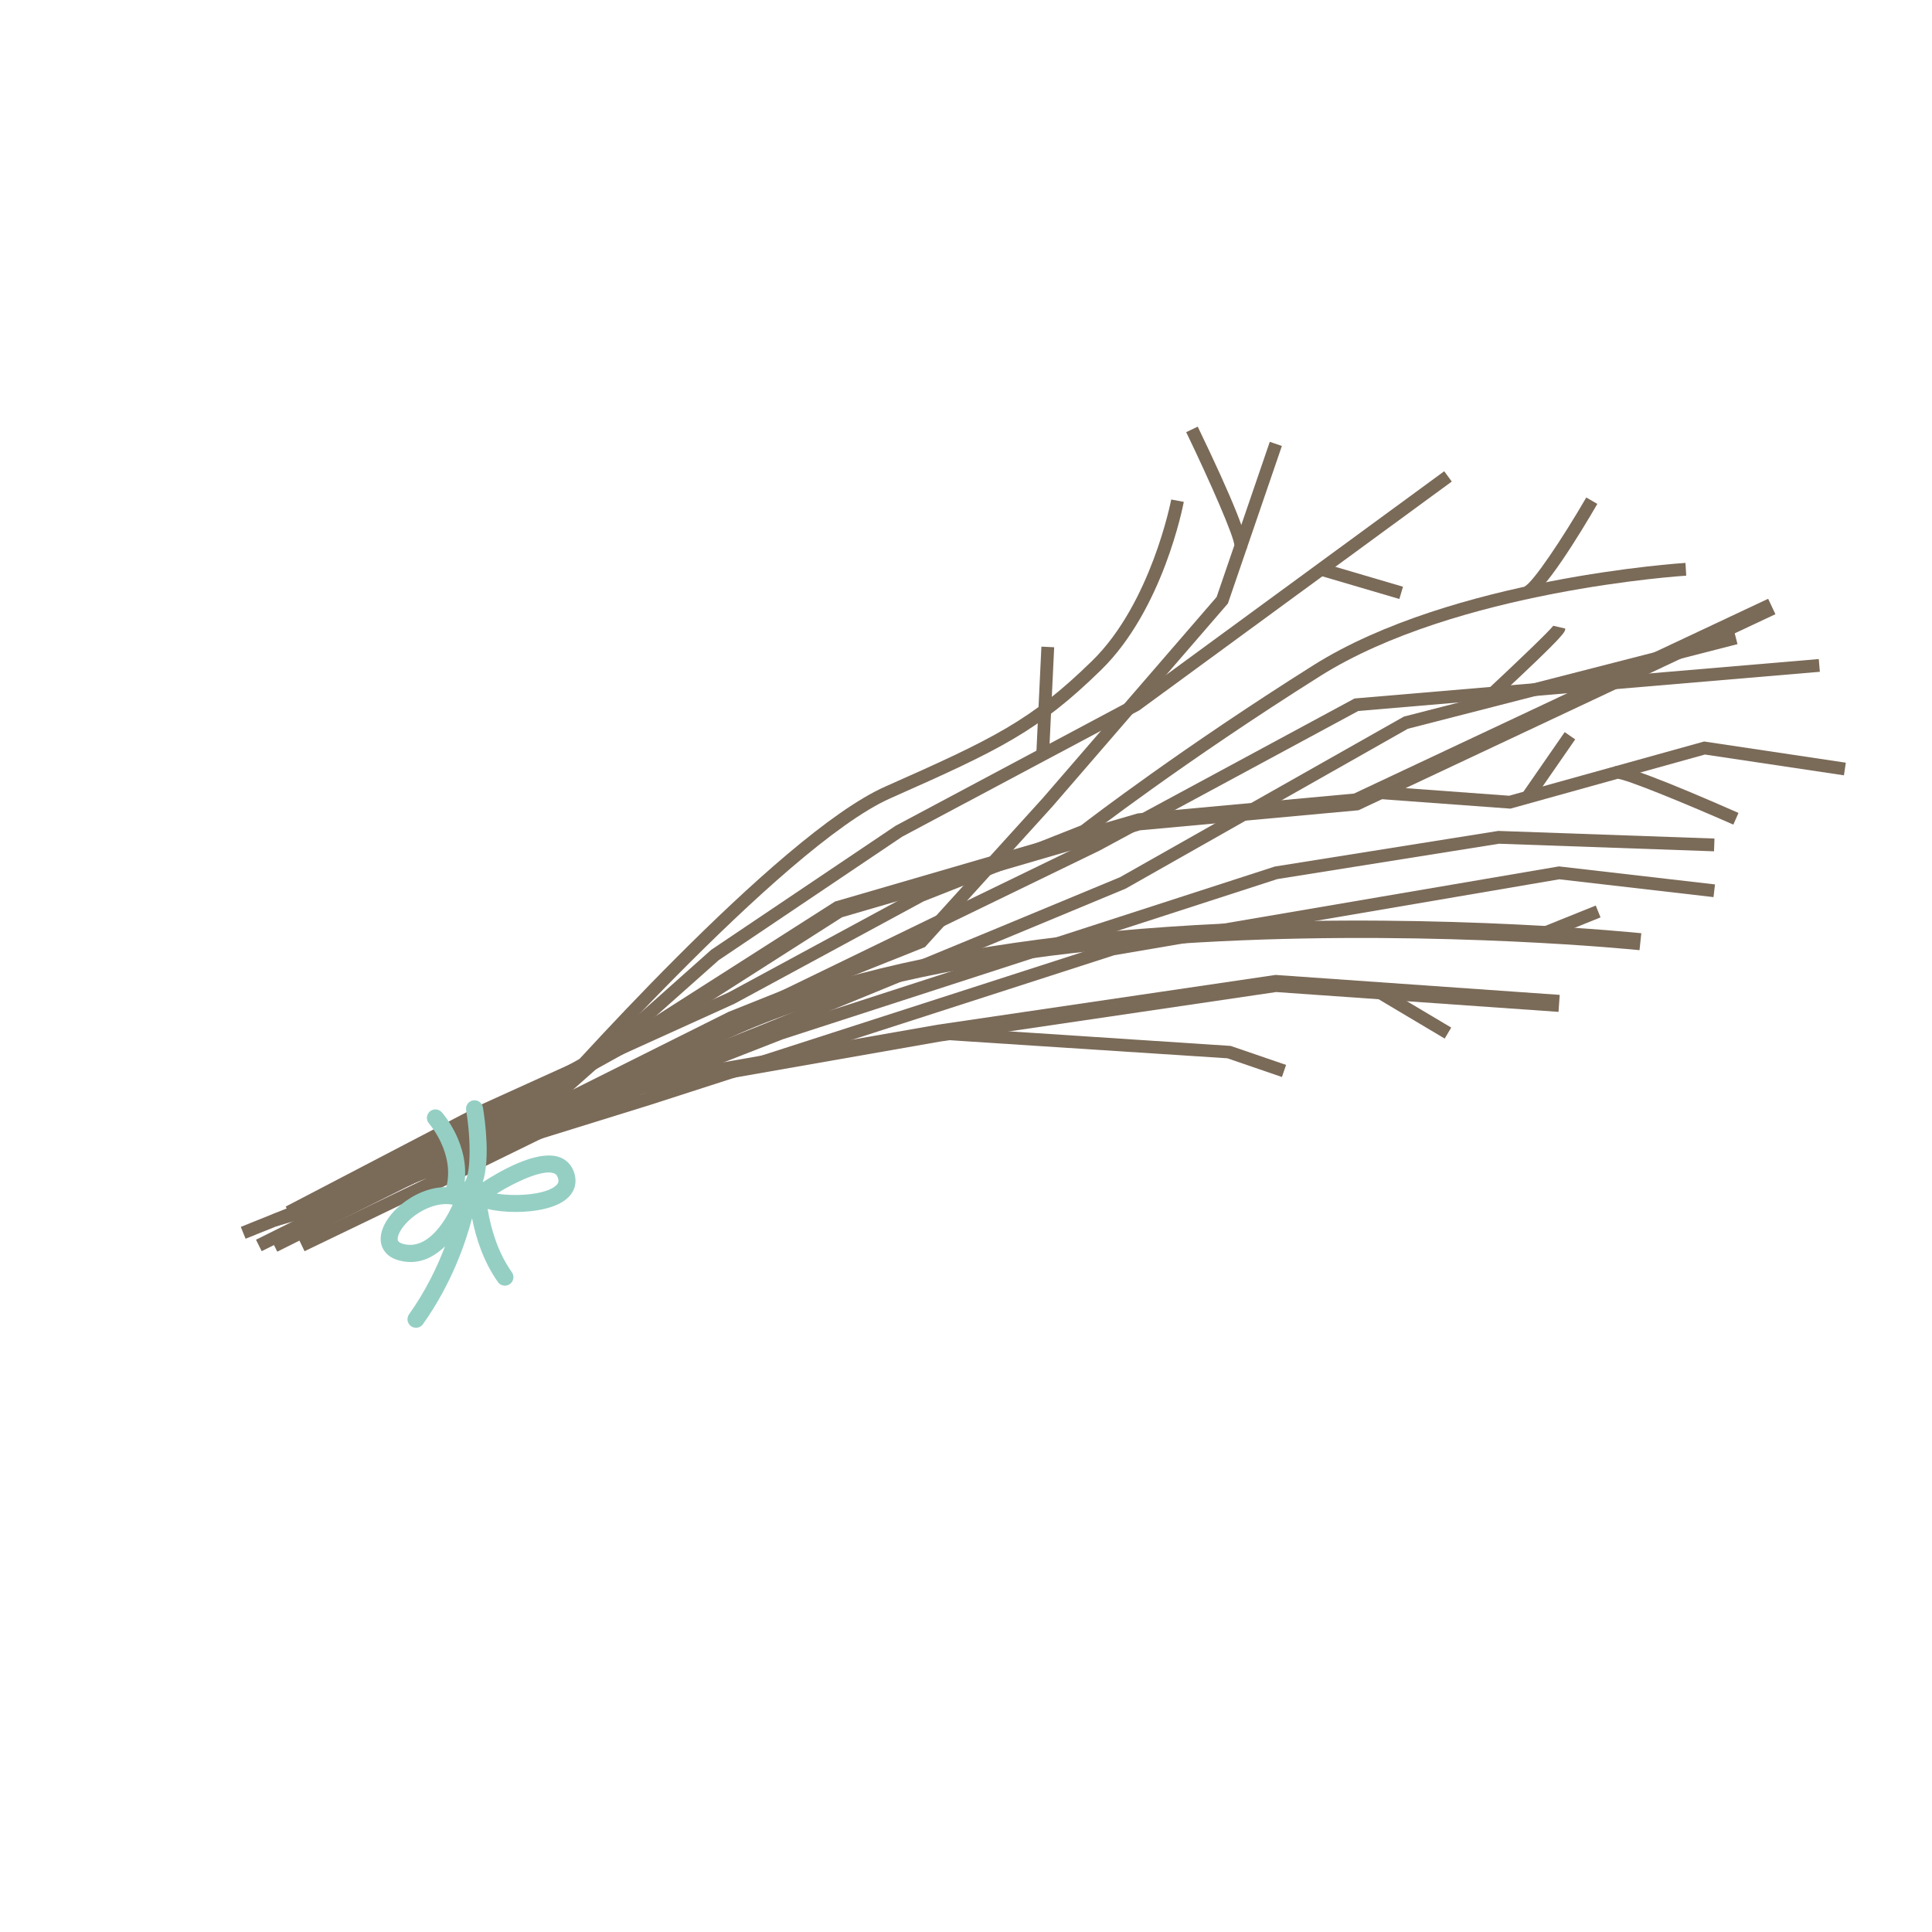
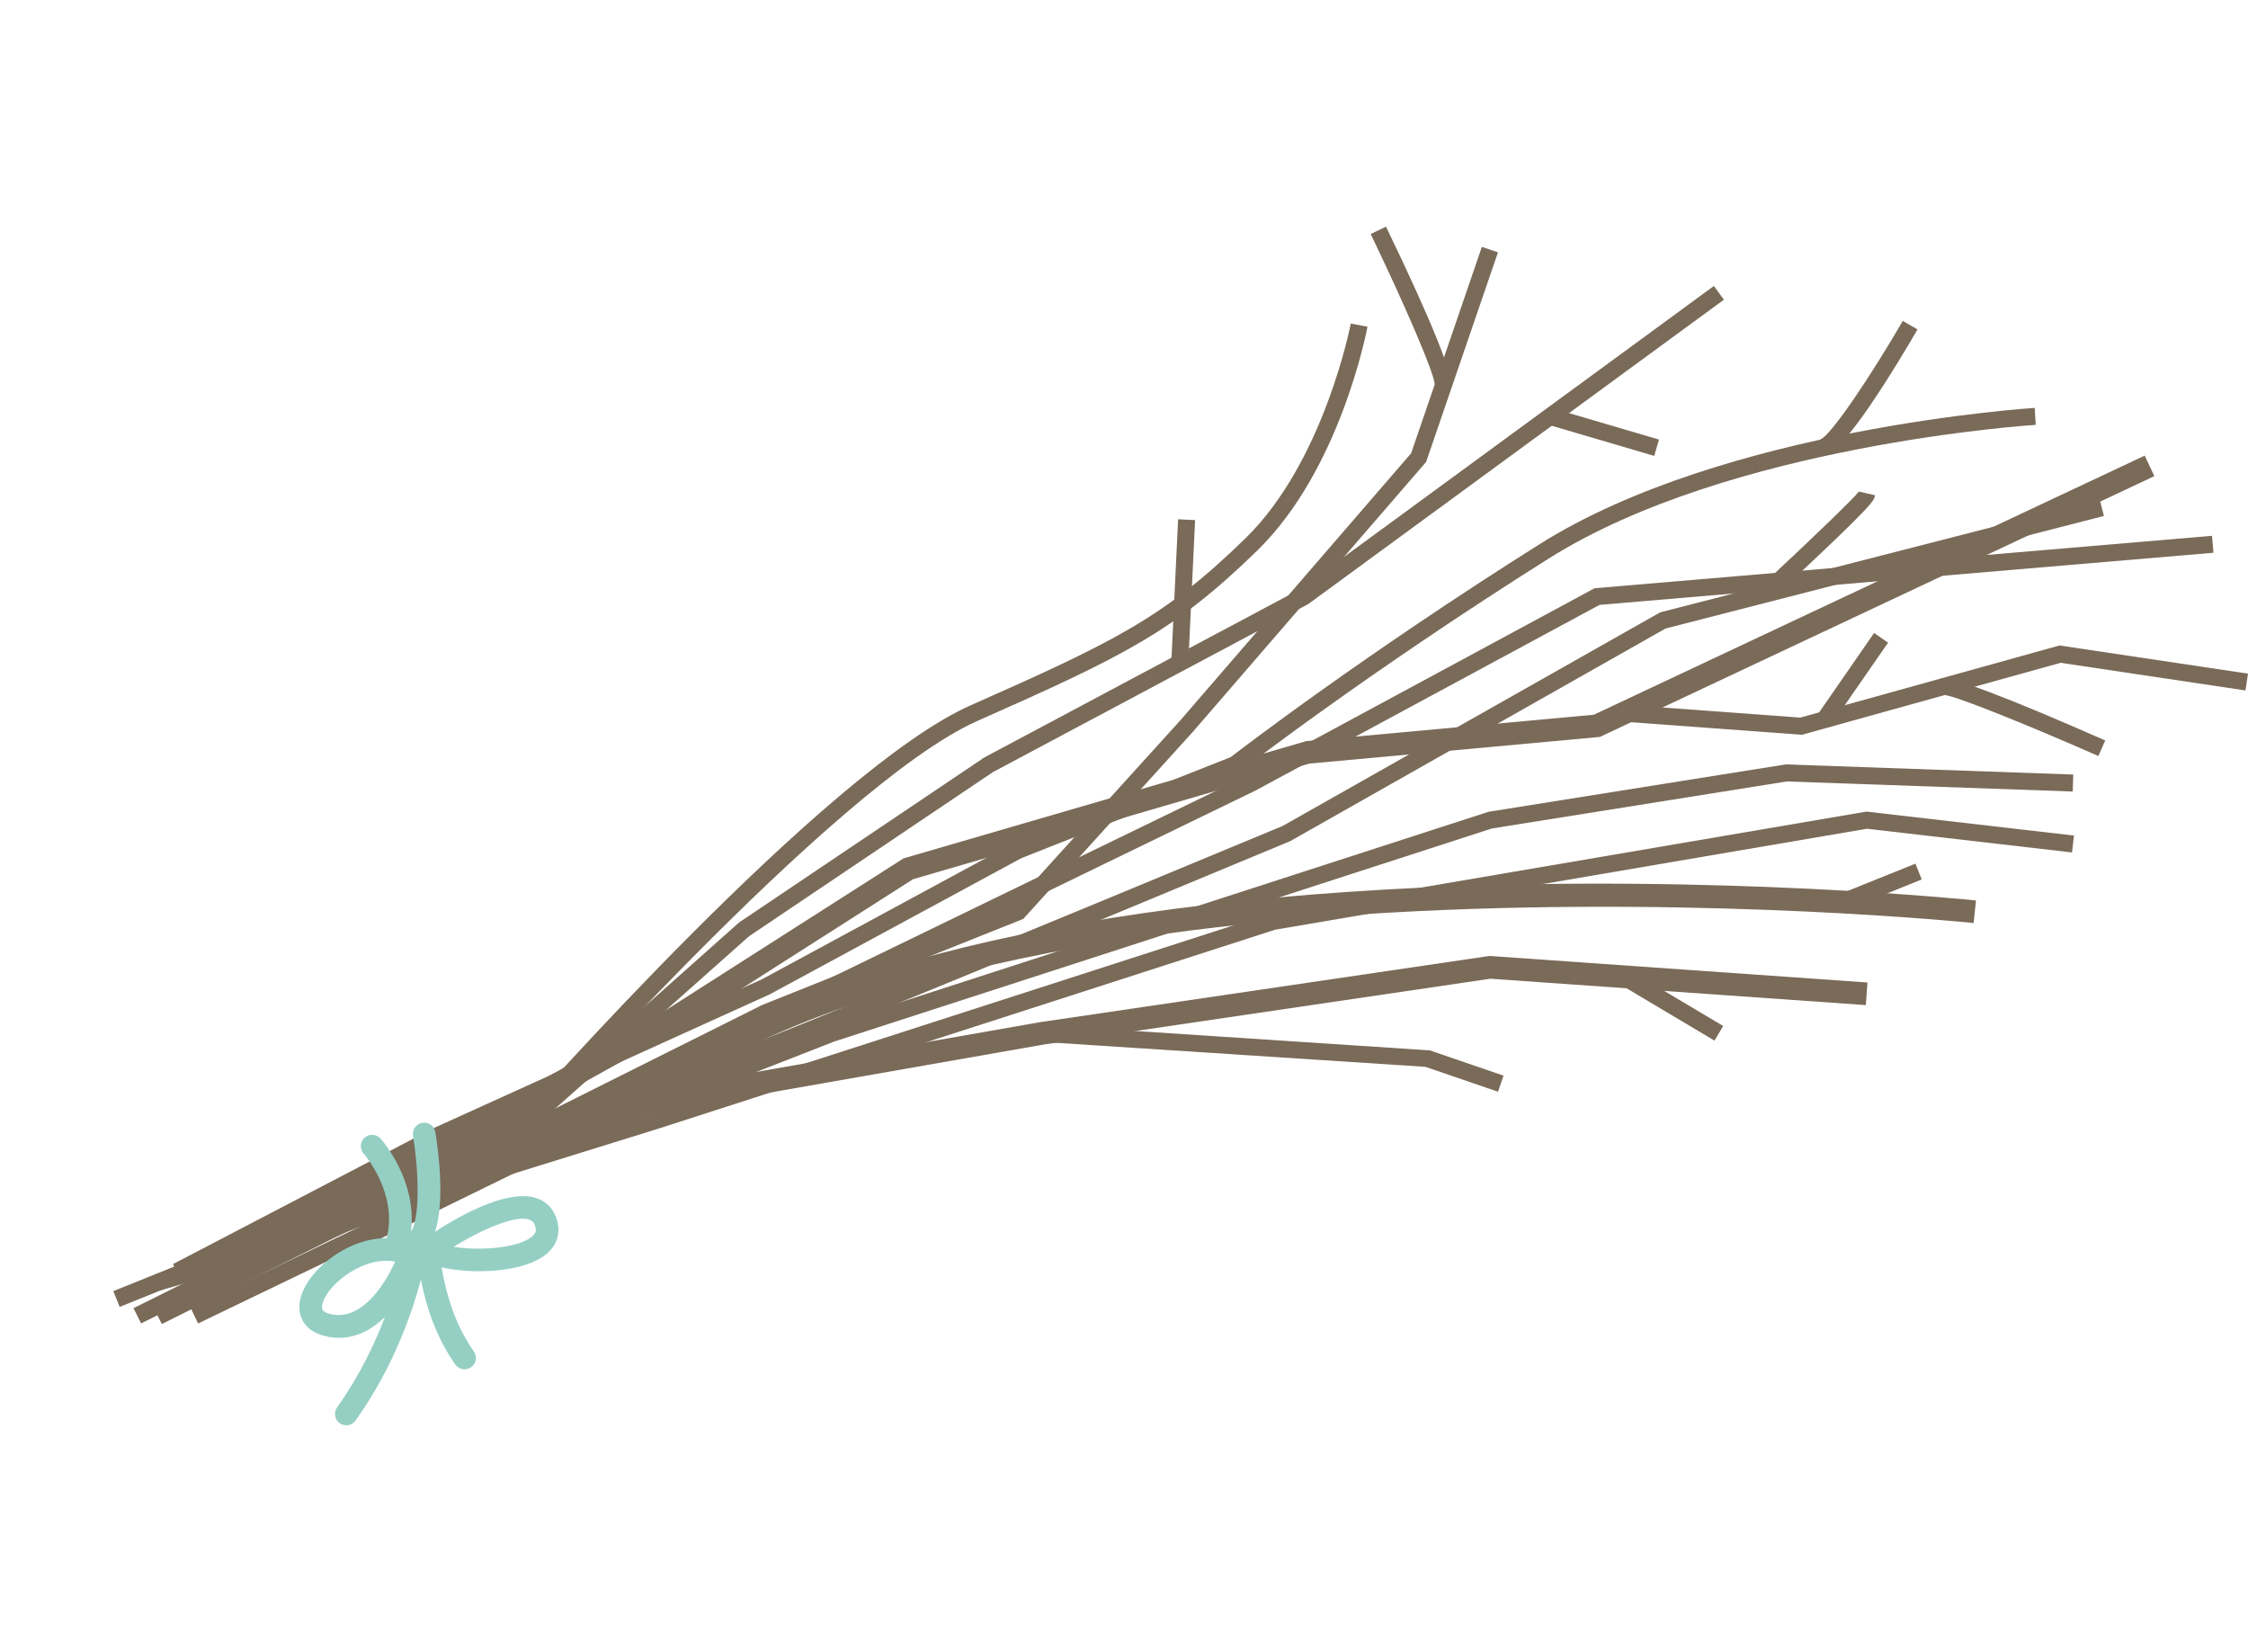
- <svg xmlns="http://www.w3.org/2000/svg" version="1.1" id="Layer_1" x="0px" y="0px" width="226.77px" height="226.77px" viewBox="0 0 226.77 226.77" enable-background="new 0 0 226.77 226.77" xml:space="preserve">
-   <g>
-     <g>
-       <path fill="#7A6A58" d="M35.747,146.861l-0.652-1.352c17.728-8.562,47.617-22.933,48.617-22.989    c1.302-0.317,29.284-11.873,47.754-19.56l33.318-18.851l38.783-9.956l0.373,1.453l-38.687,9.931l-33.13,18.767    c-13.95,5.812-45.93,19.083-48.222,19.692l0.001,0.006C82.454,124.41,54.31,137.896,35.747,146.861z" />
+ <svg xmlns="http://www.w3.org/2000/svg" version="1.1" id="Layer_1" x="0px" y="0px" width="198.392" height="145.773" viewBox="0 0 198.392 145.773" enable-background="new 0 0 226.77 226.77" xml:space="preserve">
+   <defs id="defs3568" />
+   <g id="g3474" transform="translate(-18.264,-30.076)">
+     <g id="g3476">
+       <path d="m 35.747,146.861 -0.652,-1.352 c 17.728,-8.562 47.617,-22.933 48.617,-22.989 1.302,-0.317 29.284,-11.873 47.754,-19.56 l 33.318,-18.851 38.783,-9.956 0.373,1.453 -38.687,9.931 -33.13,18.767 c -13.95,5.812 -45.93,19.083 -48.222,19.692 l 0.001,0.006 c -1.448,0.408 -29.592,13.894 -48.155,22.859 z" id="path3478" style="fill:#7a6a58" />
    </g>
-     <g>
-       <polygon fill="#7A6A58" points="40.541,140.792 40.096,139.36 75.895,128.249 130.483,110.649 182.981,101.694 201.297,103.809     201.125,105.299 183.022,103.208 130.788,112.119 76.348,129.679   " />
+     <g id="g3480">
+       <polygon points="130.483,110.649 182.981,101.694 201.297,103.809 201.125,105.299 183.022,103.208 130.788,112.119 76.348,129.679 40.541,140.792 40.096,139.36 75.895,128.249 " id="polygon3482" style="fill:#7a6a58" />
    </g>
-     <g>
-       <path fill="#7A6A58" d="M34.225,142.954l-0.694-1.33l23-12l29.004-13.147l22.237-12.033l19.11-7.559    c1.065-0.822,11.837-9.076,27.263-18.793c16.306-10.273,43.417-12.005,43.688-12.021l0.09,1.497    c-0.269,0.016-27.001,1.727-42.979,11.794c-16.11,10.149-27.116,18.688-27.226,18.773l-0.186,0.105l-19.127,7.56l-22.204,12.019    l-29.015,13.152L34.225,142.954z" />
+     <g id="g3484">
+       <path d="m 34.225,142.954 -0.694,-1.33 23,-12 29.004,-13.147 22.237,-12.033 19.11,-7.559 c 1.065,-0.822 11.837,-9.076 27.263,-18.793 16.306,-10.273 43.417,-12.005 43.688,-12.021 l 0.09,1.497 c -0.269,0.016 -27.001,1.727 -42.979,11.794 -16.11,10.149 -27.116,18.688 -27.226,18.773 l -0.186,0.105 -19.127,7.56 -22.204,12.019 -29.015,13.152 -22.961,11.983 z" id="path3486" style="fill:#7a6a58" />
    </g>
-     <g>
-       <polygon fill="#7A6A58" points="37.276,143.655 36.306,141.907 76.099,119.808 98.004,105.822 133.539,95.475 158.923,93.146     207.539,70.281 208.391,72.091 159.456,95.105 159.281,95.121 133.818,97.458 98.839,107.662 77.122,121.524   " />
+     <g id="g3488">
+       <polygon points="98.004,105.822 133.539,95.475 158.923,93.146 207.539,70.281 208.391,72.091 159.456,95.105 159.281,95.121 133.818,97.458 98.839,107.662 77.122,121.524 37.276,143.655 36.306,141.907 76.099,119.808 " id="polygon3490" style="fill:#7a6a58" />
    </g>
-     <g>
-       <polygon fill="#7A6A58" points="50.776,139.902 49.897,138.105 73.071,126.762 110.038,120.278 149.714,114.433 149.822,114.44     183.072,116.774 182.932,118.769 149.79,116.442 110.357,122.253 73.696,128.684   " />
+     <g id="g3492">
+       <polygon points="110.038,120.278 149.714,114.433 149.822,114.44 183.072,116.774 182.932,118.769 149.79,116.442 110.357,122.253 73.696,128.684 50.776,139.902 49.897,138.105 73.071,126.762 " id="polygon3494" style="fill:#7a6a58" />
    </g>
-     <g>
-       <polygon fill="#7A6A58" points="30.716,146.857 30.047,145.514 64.55,128.338 83.486,111.481 105.126,96.921 132.969,82.081     169.518,55.312 170.404,56.522 133.722,83.38 105.897,98.205 84.365,112.697 65.309,129.637   " />
+     <g id="g3496">
+       <polygon points="83.486,111.481 105.126,96.921 132.969,82.081 169.518,55.312 170.404,56.522 133.722,83.38 105.897,98.205 84.365,112.697 65.309,129.637 30.716,146.857 30.047,145.514 64.55,128.338 " id="polygon3498" style="fill:#7a6a58" />
    </g>
-     <g>
-       <polygon fill="#7A6A58" points="32.546,146.915 31.875,145.573 85.51,118.767 107.69,109.9 122.421,93.653 142.801,70.074     149.042,51.86 150.462,52.346 144.125,70.835 123.544,94.647 108.569,111.165 108.408,111.229 86.124,120.134   " />
+     <g id="g3500">
+       <polygon points="107.69,109.9 122.421,93.653 142.801,70.074 149.042,51.86 150.462,52.346 144.125,70.835 123.544,94.647 108.569,111.165 108.408,111.229 86.124,120.134 32.546,146.915 31.875,145.573 85.51,118.767 " id="polygon3502" style="fill:#7a6a58" />
    </g>
-     <g>
-       <polygon fill="#7A6A58" points="177.286,94.915 161.508,93.758 161.617,92.262 177.136,93.4 200.023,87.034 216.656,89.521     216.434,91.004 200.117,88.564   " />
+     <g id="g3504">
+       <polygon points="177.136,93.4 200.023,87.034 216.656,89.521 216.434,91.004 200.117,88.564 177.286,94.915 161.508,93.758 161.617,92.262 " id="polygon3506" style="fill:#7a6a58" />
    </g>
-     <g>
-       <path fill="#7A6A58" d="M28.825,145.398l-0.561-1.391l34.513-13.893c2.255-2.567,28.424-32.161,41.136-37.791    c12.74-5.643,17.112-7.761,24.278-14.758c6.921-6.757,9.261-18.815,9.283-18.936l1.475,0.278    c-0.097,0.513-2.454,12.647-9.709,19.731c-7.352,7.177-11.792,9.331-24.719,15.056c-12.707,5.628-40.454,37.224-40.733,37.542    l-0.118,0.135l-0.166,0.066L28.825,145.398z" />
+     <g id="g3508">
+       <path d="m 28.825,145.398 -0.561,-1.391 34.513,-13.893 c 2.255,-2.567 28.424,-32.161 41.136,-37.791 12.74,-5.643 17.112,-7.761 24.278,-14.758 6.921,-6.757 9.261,-18.815 9.283,-18.936 l 1.475,0.278 c -0.097,0.513 -2.454,12.647 -9.709,19.731 -7.352,7.177 -11.792,9.331 -24.719,15.056 -12.707,5.628 -40.454,37.224 -40.733,37.542 l -0.118,0.135 -0.166,0.066 -34.679,13.961 z" id="path3510" style="fill:#7a6a58" />
    </g>
-     <g>
-       <path fill="#7A6A58" d="M32.42,143.946l-0.419-1.439c5.785-1.684,14.7-4.343,15.55-4.768c1.209-0.604,77.585-37.663,80.836-39.24    l30.604-16.515l54.489-4.627l0.127,1.495l-54.179,4.6l-30.358,16.382c-0.825,0.401-79.647,38.646-80.849,39.247    C46.979,139.703,33.907,143.514,32.42,143.946z" />
+     <g id="g3512">
+       <path d="m 32.42,143.946 -0.419,-1.439 c 5.785,-1.684 14.7,-4.343 15.55,-4.768 1.209,-0.604 77.585,-37.663 80.836,-39.24 l 30.604,-16.515 54.489,-4.627 0.127,1.495 -54.179,4.6 -30.358,16.382 c -0.825,0.401 -79.647,38.646 -80.849,39.247 -1.242,0.622 -14.314,4.433 -15.801,4.865 z" id="path3514" style="fill:#7a6a58" />
    </g>
-     <g>
-       <polygon fill="#7A6A58" points="35.693,143.925 35.147,142.528 91.4,120.565 149.634,101.71 175.86,97.53 201.237,98.424     201.185,99.923 175.952,99.034 149.928,103.183 91.904,121.978   " />
+     <g id="g3516">
+       <polygon points="149.634,101.71 175.86,97.53 201.237,98.424 201.185,99.923 175.952,99.034 149.928,103.183 91.904,121.978 35.693,143.925 35.147,142.528 91.4,120.565 " id="polygon3518" style="fill:#7a6a58" />
    </g>
-     <path fill="#95CFC4" d="M67.332,137.474c-0.319-0.843-0.936-1.427-1.782-1.69c-2.679-0.835-7.209,1.885-8.889,2.987   c0.879-2.705,0.292-7.146,0.024-8.789c-0.088-0.545-0.608-0.913-1.147-0.826c-0.545,0.089-0.915,0.603-0.826,1.148   c0.618,3.795,0.513,7.559-0.182,8.461c0.568-4.514-2.531-8.054-2.677-8.218c-0.369-0.409-1-0.446-1.412-0.076   c-0.411,0.368-0.446,1-0.077,1.412c0.031,0.034,3.035,3.461,2.028,7.454c-2.007-0.013-3.946,0.927-5.301,2.046   c-1.755,1.448-2.657,3.21-2.352,4.598c0.123,0.56,0.561,1.561,2.112,1.969c0.468,0.123,0.917,0.18,1.346,0.18   c1.634,0,2.984-0.815,4.039-1.841c-0.912,2.396-2.256,5.22-4.223,7.979c-0.32,0.449-0.216,1.074,0.234,1.395   c0.176,0.125,0.379,0.186,0.58,0.186c0.312,0,0.62-0.146,0.815-0.42c3.376-4.737,5.02-9.589,5.765-12.437   c0.483,2.448,1.378,5.152,3.042,7.494c0.195,0.274,0.503,0.421,0.816,0.421c0.2,0,0.402-0.06,0.578-0.185   c0.45-0.32,0.556-0.944,0.236-1.395c-1.63-2.294-2.441-5.024-2.84-7.418c0.896,0.214,2.068,0.345,3.301,0.345   c2.337,0,4.884-0.466,6.149-1.698C67.542,139.725,67.771,138.63,67.332,137.474z M47.36,146.016   c-0.399-0.105-0.624-0.262-0.669-0.464c-0.112-0.512,0.436-1.606,1.672-2.627c1.002-0.827,2.505-1.595,3.998-1.595   c0.256,0,0.513,0.022,0.767,0.071c-0.007,0.016-0.014,0.031-0.02,0.047C53.085,141.502,50.831,146.92,47.36,146.016z    M65.293,139.123c-1.131,1.103-4.749,1.353-6.992,0.974c2.258-1.396,5.327-2.819,6.654-2.404c0.258,0.081,0.405,0.223,0.506,0.49   C65.641,138.654,65.53,138.893,65.293,139.123z" />
-     <g>
-       <path fill="#7A6A58" d="M71.695,130.762l-1.354-1.473c13.251-12.179,37.885-19.202,73.215-20.874    c26.217-1.241,48.867,1.099,49.093,1.123l-0.209,1.989C191.545,111.432,102.527,102.425,71.695,130.762z" />
+     <path d="m 67.332,137.474 c -0.319,-0.843 -0.936,-1.427 -1.782,-1.69 -2.679,-0.835 -7.209,1.885 -8.889,2.987 0.879,-2.705 0.292,-7.146 0.024,-8.789 -0.088,-0.545 -0.608,-0.913 -1.147,-0.826 -0.545,0.089 -0.915,0.603 -0.826,1.148 0.618,3.795 0.513,7.559 -0.182,8.461 0.568,-4.514 -2.531,-8.054 -2.677,-8.218 -0.369,-0.409 -1,-0.446 -1.412,-0.076 -0.411,0.368 -0.446,1 -0.077,1.412 0.031,0.034 3.035,3.461 2.028,7.454 -2.007,-0.013 -3.946,0.927 -5.301,2.046 -1.755,1.448 -2.657,3.21 -2.352,4.598 0.123,0.56 0.561,1.561 2.112,1.969 0.468,0.123 0.917,0.18 1.346,0.18 1.634,0 2.984,-0.815 4.039,-1.841 -0.912,2.396 -2.256,5.22 -4.223,7.979 -0.32,0.449 -0.216,1.074 0.234,1.395 0.176,0.125 0.379,0.186 0.58,0.186 0.312,0 0.62,-0.146 0.815,-0.42 3.376,-4.737 5.02,-9.589 5.765,-12.437 0.483,2.448 1.378,5.152 3.042,7.494 0.195,0.274 0.503,0.421 0.816,0.421 0.2,0 0.402,-0.06 0.578,-0.185 0.45,-0.32 0.556,-0.944 0.236,-1.395 -1.63,-2.294 -2.441,-5.024 -2.84,-7.418 0.896,0.214 2.068,0.345 3.301,0.345 2.337,0 4.884,-0.466 6.149,-1.698 0.853,-0.831 1.082,-1.926 0.643,-3.082 z m -19.972,8.542 c -0.399,-0.105 -0.624,-0.262 -0.669,-0.464 -0.112,-0.512 0.436,-1.606 1.672,-2.627 1.002,-0.827 2.505,-1.595 3.998,-1.595 0.256,0 0.513,0.022 0.767,0.071 -0.007,0.016 -0.014,0.031 -0.02,0.047 -0.023,0.054 -2.277,5.472 -5.748,4.568 z m 17.933,-6.893 c -1.131,1.103 -4.749,1.353 -6.992,0.974 2.258,-1.396 5.327,-2.819 6.654,-2.404 0.258,0.081 0.405,0.223 0.506,0.49 0.18,0.471 0.069,0.71 -0.168,0.94 z" id="path3520" style="fill:#95cfc4" />
+     <g id="g3522">
+       <path d="m 71.695,130.762 -1.354,-1.473 c 13.251,-12.179 37.885,-19.202 73.215,-20.874 26.217,-1.241 48.867,1.099 49.093,1.123 l -0.209,1.989 c -0.895,-0.095 -89.913,-9.102 -120.745,19.235 z" id="path3524" style="fill:#7a6a58" />
    </g>
-     <g>
-       <path fill="#7A6A58" d="M179.253,70.313l-0.333-1.461c0.952-0.364,4.516-5.712,7.271-10.458l1.297,0.753    C185.613,62.377,181.056,69.932,179.253,70.313z" />
+     <g id="g3526">
+       <path d="m 179.253,70.313 -0.333,-1.461 c 0.952,-0.364 4.516,-5.712 7.271,-10.458 l 1.297,0.753 c -1.875,3.23 -6.432,10.785 -8.235,11.166 z" id="path3528" style="fill:#7a6a58" />
    </g>
-     <g>
-       <path fill="#7A6A58" d="M203.451,96.79c-5.971-2.63-12.691-5.362-13.601-5.382c0.001,0.001,0.042,0.001,0.108-0.017l-0.402-1.445    c0.843-0.229,5.718,1.604,14.5,5.472L203.451,96.79z" />
+     <g id="g3530">
+       <path d="m 203.451,96.79 c -5.971,-2.63 -12.691,-5.362 -13.601,-5.382 0.001,0.001 0.042,0.001 0.108,-0.017 l -0.402,-1.445 c 0.843,-0.229 5.718,1.604 14.5,5.472 l -0.605,1.372 z" id="path3532" style="fill:#7a6a58" />
    </g>
-     <g>
-       <rect x="160.875" y="118.015" transform="matrix(0.8593 0.5114 -0.5114 0.8593 84.0532 -68.0661)" fill="#7A6A58" width="9.773" height="1.5" />
+     <g id="g3534">
+       <rect x="160.875" y="118.015" transform="matrix(0.8593,0.5114,-0.5114,0.8593,84.0532,-68.0661)" width="9.773" height="1.5" id="rect3536" style="fill:#7a6a58" />
    </g>
-     <g>
-       <path fill="#7A6A58" d="M146.324,64.417l-1.418-0.486c-0.021,0.062-0.023,0.105-0.023,0.106c0.015-0.967-2.862-7.526-5.652-13.31    l1.352-0.651C144.717,58.647,146.649,63.473,146.324,64.417z" />
+     <g id="g3538">
+       <path d="m 146.324,64.417 -1.418,-0.486 c -0.021,0.062 -0.023,0.105 -0.023,0.106 0.015,-0.967 -2.862,-7.526 -5.652,-13.31 l 1.352,-0.651 c 4.134,8.571 6.066,13.397 5.741,14.341 z" id="path3540" style="fill:#7a6a58" />
    </g>
-     <g>
-       <rect x="154.877" y="67.449" transform="matrix(0.9594 0.2822 -0.2822 0.9594 25.7359 -42.3104)" fill="#7A6A58" width="9.782" height="1.501" />
+     <g id="g3542">
+       <rect x="154.877" y="67.449" transform="matrix(0.9594,0.2822,-0.2822,0.9594,25.7359,-42.3104)" width="9.782" height="1.501" id="rect3544" style="fill:#7a6a58" />
    </g>
-     <g>
-       <rect x="183.52" y="104.741" transform="matrix(0.3736 0.9276 -0.9276 0.3736 215.8979 -103.0756)" fill="#7A6A58" width="1.5" height="7.162" />
+     <g id="g3546">
+       <rect x="183.52" y="104.741" transform="matrix(0.3736,0.9276,-0.9276,0.3736,215.8979,-103.0756)" width="1.5" height="7.162" id="rect3548" style="fill:#7a6a58" />
    </g>
-     <g>
-       <path fill="#7A6A58" d="M175.758,81.904l-1.023-1.097c3.412-3.182,7.227-6.842,7.575-7.357l1.409,0.325    C183.728,74.191,183.733,74.466,175.758,81.904z" />
+     <g id="g3550">
+       <path d="m 175.758,81.904 -1.023,-1.097 c 3.412,-3.182 7.227,-6.842 7.575,-7.357 l 1.409,0.325 c 0.009,0.416 0.014,0.691 -7.961,8.129 z" id="path3552" style="fill:#7a6a58" />
    </g>
-     <g>
-       <rect x="121.928" y="75.93" transform="matrix(0.9989 0.0475 -0.0475 0.9989 4.0486 -5.7384)" fill="#7A6A58" width="1.5" height="12.651" />
+     <g id="g3554">
+       <rect x="121.928" y="75.93" transform="matrix(0.9989,0.0475,-0.0475,0.9989,4.0486,-5.7384)" width="1.5" height="12.651" id="rect3556" style="fill:#7a6a58" />
    </g>
-     <g>
-       <rect x="181.022" y="85.588" transform="matrix(0.8221 0.5693 -0.5693 0.8221 83.5648 -87.4839)" fill="#7A6A58" width="1.499" height="8.776" />
+     <g id="g3558">
+       <rect x="181.022" y="85.588" transform="matrix(0.8221,0.5693,-0.5693,0.8221,83.5648,-87.4839)" width="1.499" height="8.776" id="rect3560" style="fill:#7a6a58" />
    </g>
-     <g>
-       <polygon fill="#7A6A58" points="150.468,126.414 144.062,124.217 110.162,122.012 110.26,120.516 144.454,122.766     150.954,124.996   " />
+     <g id="g3562">
+       <polygon points="110.26,120.516 144.454,122.766 150.954,124.996 150.468,126.414 144.062,124.217 110.162,122.012 " id="polygon3564" style="fill:#7a6a58" />
    </g>
  </g>
</svg>
